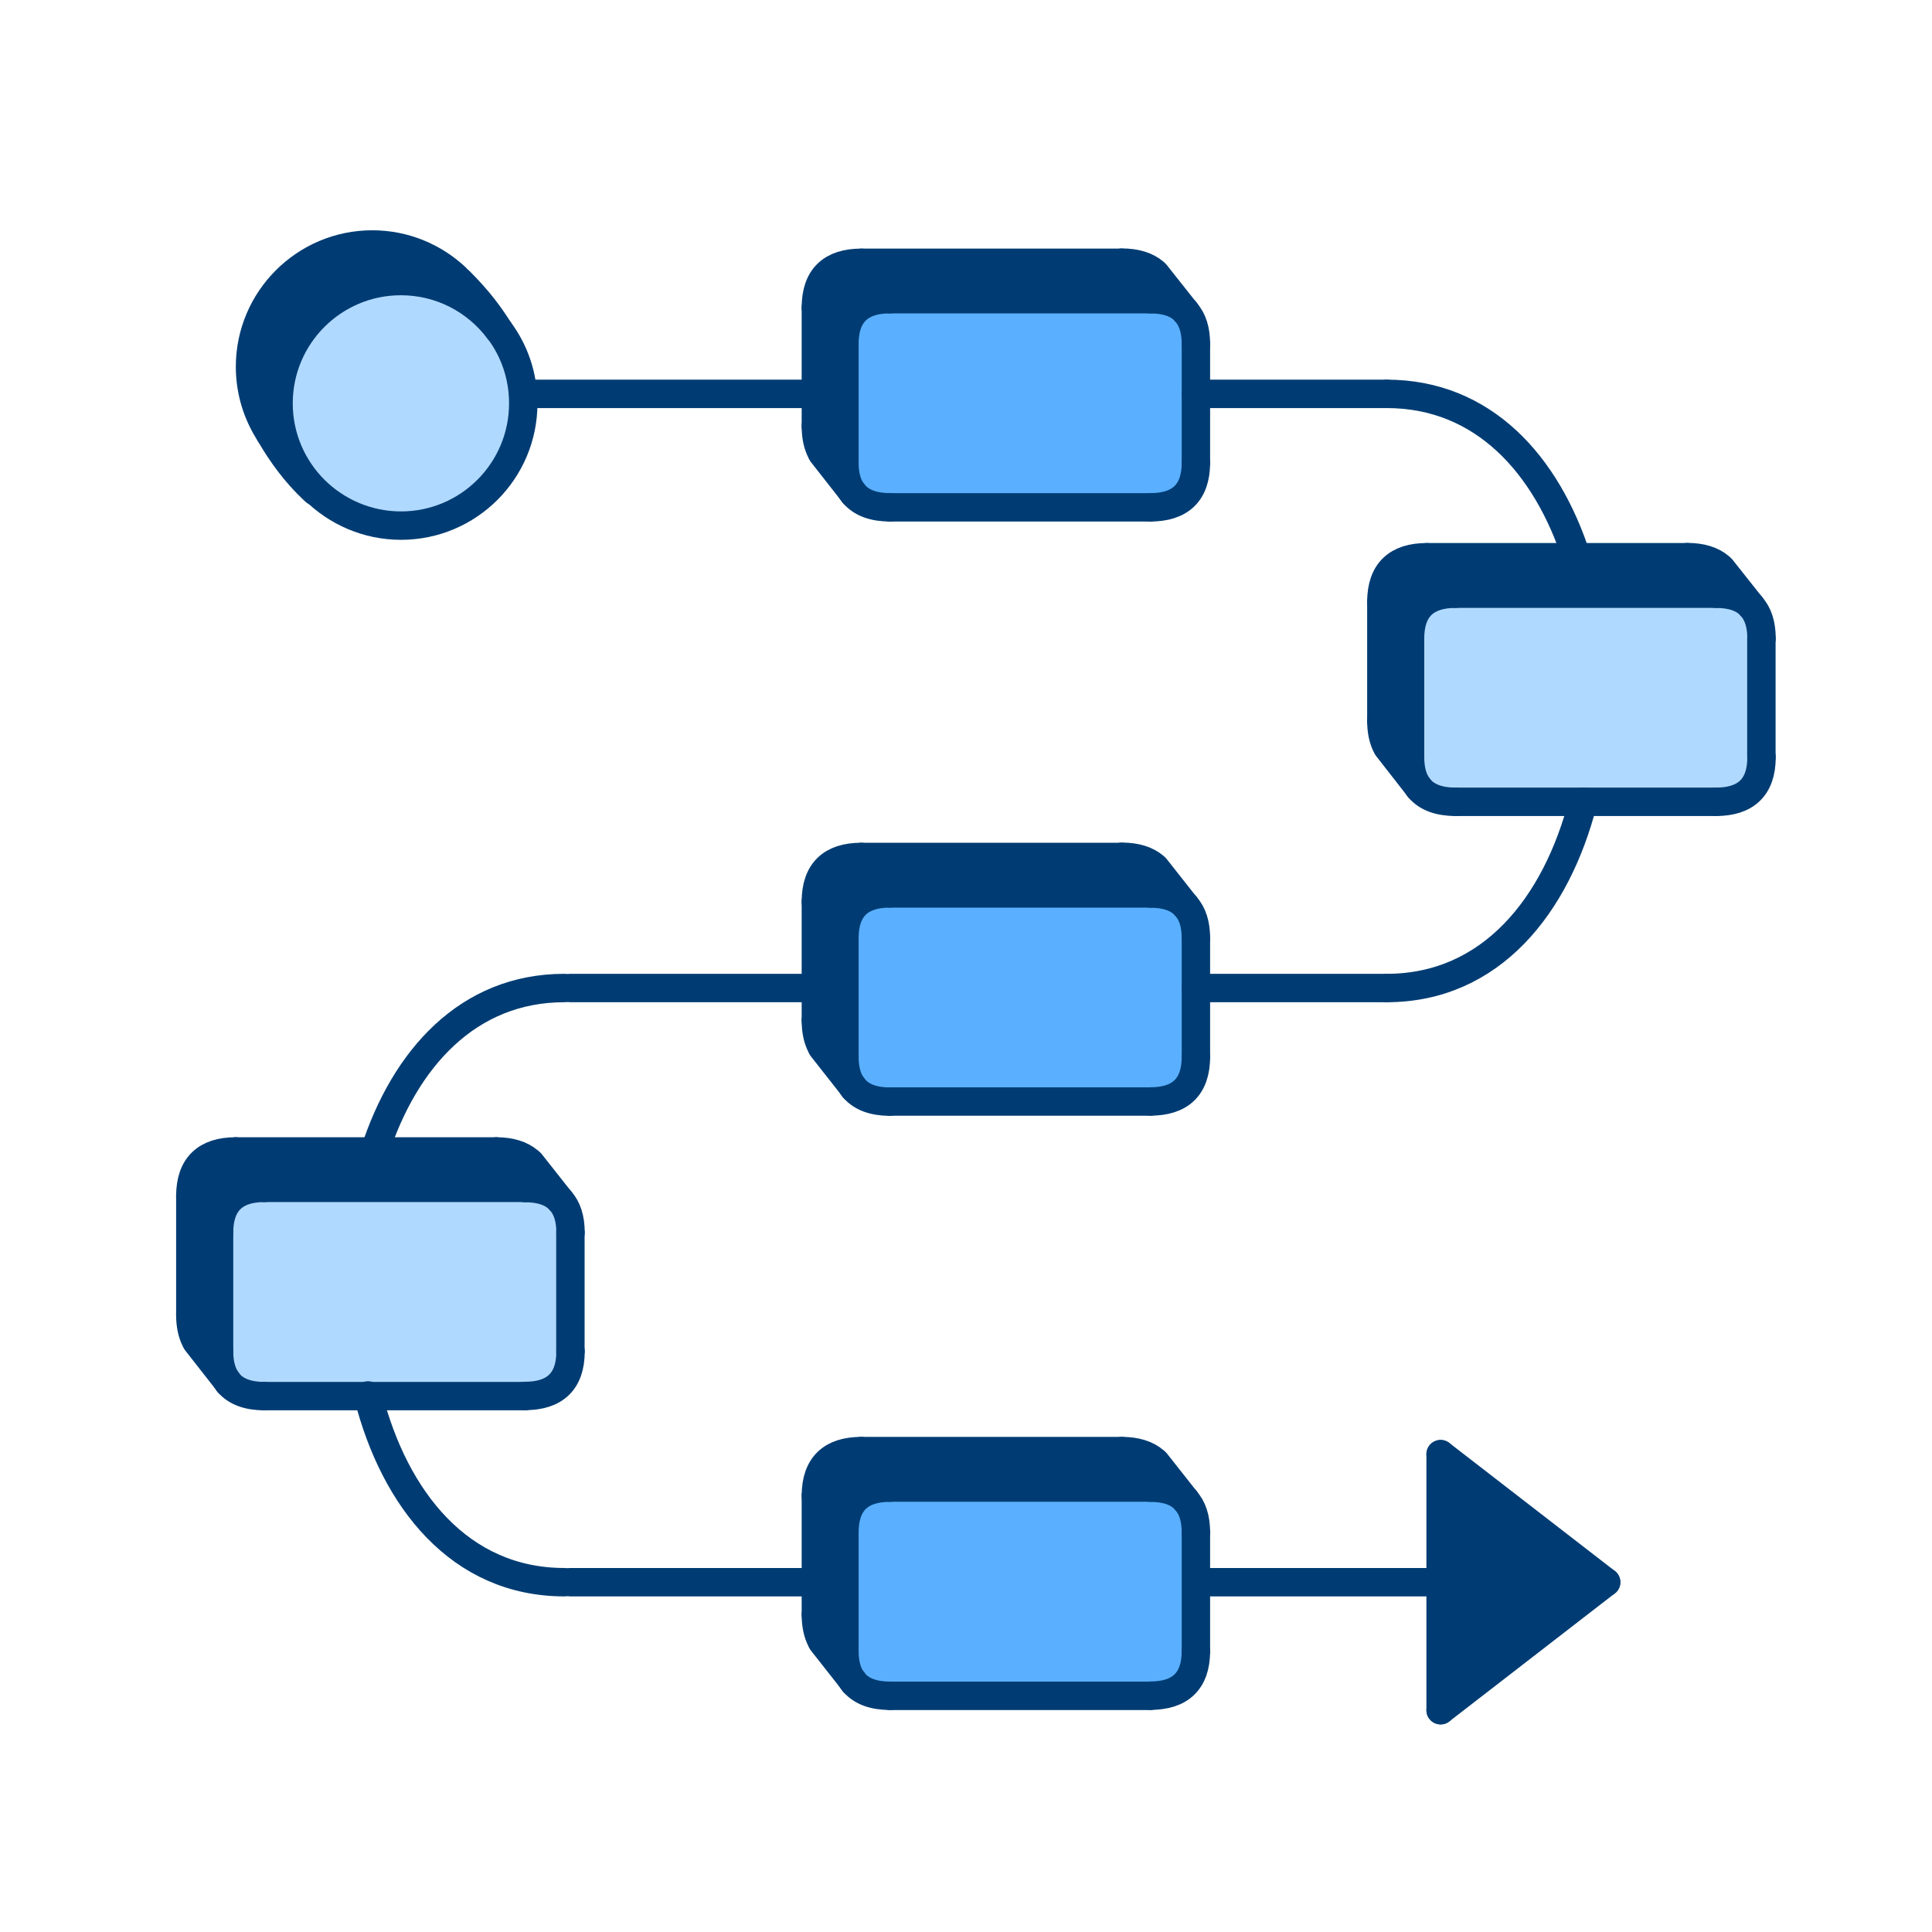
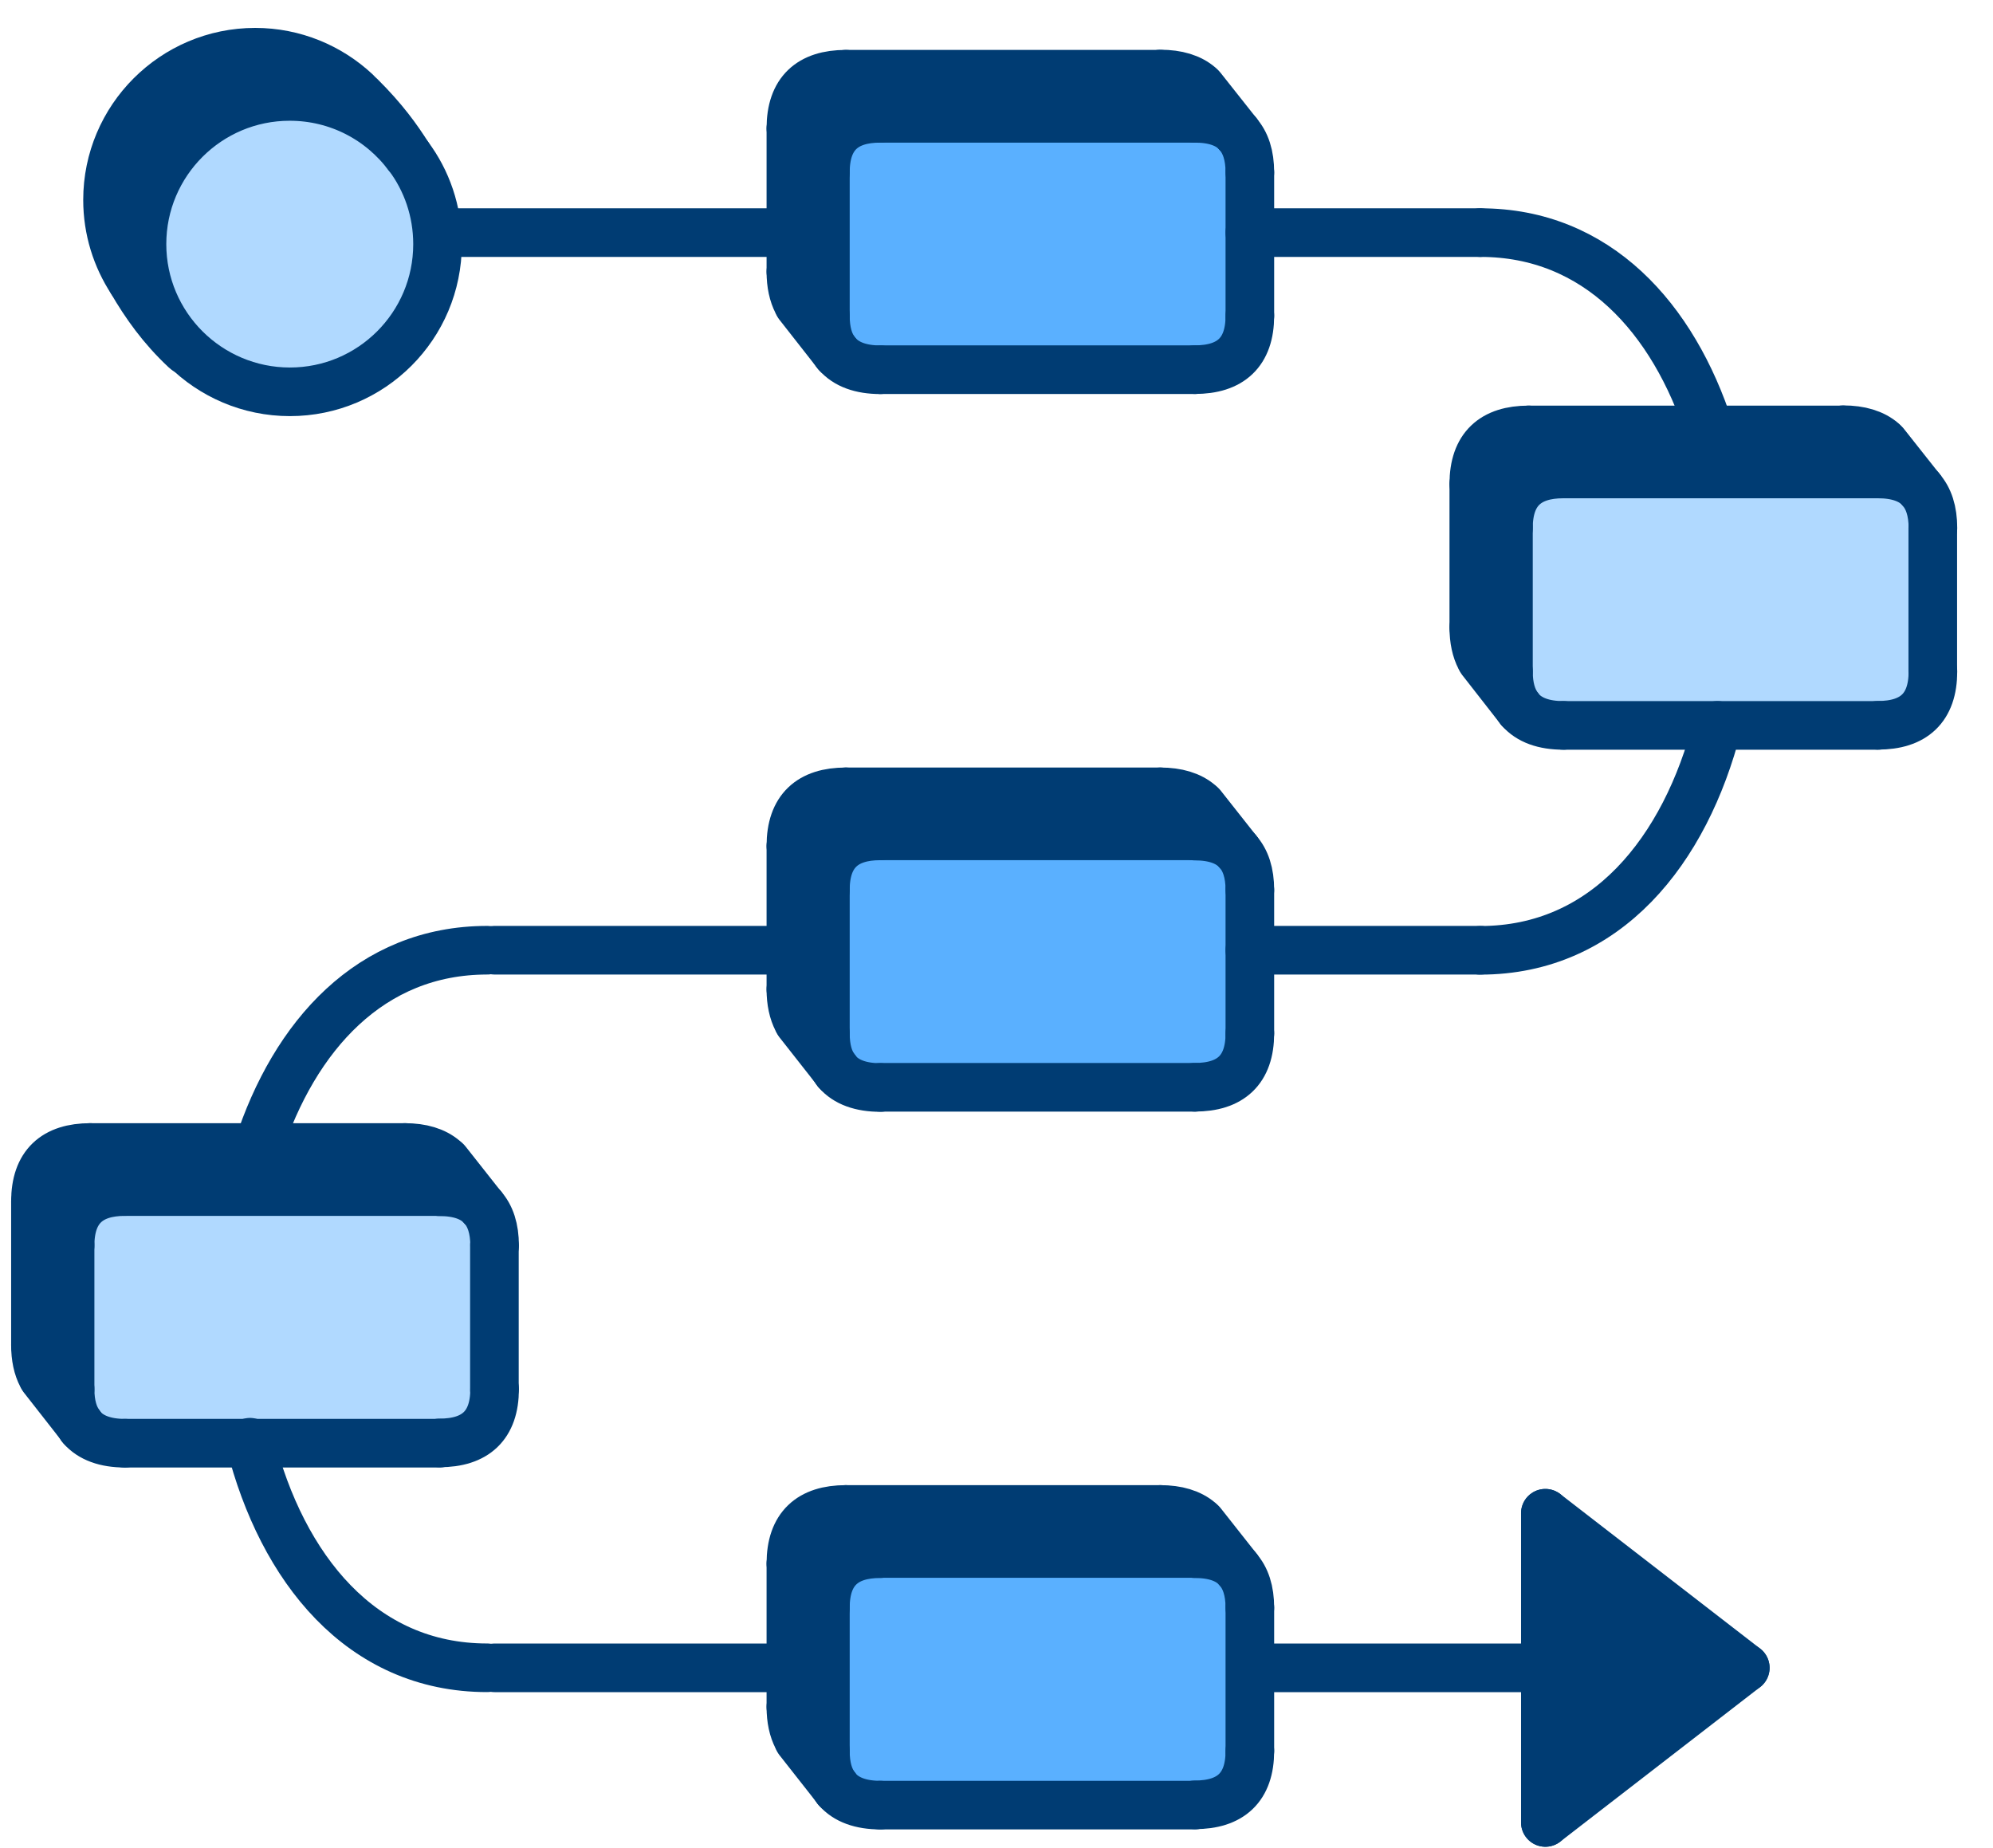
- <svg xmlns="http://www.w3.org/2000/svg" id="Layer_1" x="0" y="0" version="1.1" viewBox="0 0 68 68" style="enable-background:new 0 0 68 68" xml:space="preserve">
-   <style type="text/css">.st0{fill:#5ab0ff}.st1{fill:#b0d9ff}.st2{fill:#003c73}.st3{fill:none;stroke:#003c73;stroke-linecap:round;stroke-linejoin:round}</style>
-   <path d="M42.092,53.935v4.182c0,1.066-0.564,1.569-1.602,1.569h-9.171c-0.568,0-0.991-0.155-1.264-0.465l-0.042-0.056 c-0.197-0.254-0.291-0.601-0.291-1.048v-4.182c0-1.071,0.564-1.574,1.597-1.574h9.171c0.55,0,0.968,0.141,1.236,0.432v0.009 C41.97,53.061,42.092,53.437,42.092,53.935z" class="st0" />
-   <path d="M42.092,33.019v4.182c0,1.066-0.564,1.569-1.602,1.569h-9.171c-0.568,0-0.991-0.155-1.264-0.465l-0.042-0.056 c-0.197-0.254-0.291-0.601-0.291-1.048v-4.182c0-1.071,0.564-1.574,1.597-1.574h9.171c0.55,0,0.968,0.141,1.236,0.432v0.009 C41.97,32.145,42.092,32.521,42.092,33.019z" class="st0" />
-   <path d="M42.092,12.105v4.182c0,1.067-0.564,1.569-1.602,1.569h-9.171c-0.568,0-0.991-0.155-1.264-0.465l-0.042-0.056 c-0.197-0.254-0.291-0.601-0.291-1.048v-4.182c0-1.071,0.564-1.574,1.597-1.574h9.171c0.55,0,0.968,0.141,1.236,0.432v0.009 C41.97,11.231,42.092,11.607,42.092,12.105z" class="st0" />
-   <path d="M12.958,49.139H9.308c-0.569,0-0.991-0.155-1.264-0.465l-0.042-0.056C7.804,48.364,7.71,48.016,7.71,47.57 v-4.182c0-1.071,0.564-1.574,1.597-1.574h9.171c0.55,0,0.968,0.141,1.236,0.432v0.009c0.244,0.258,0.366,0.634,0.366,1.132v4.182 c0,1.067-0.564,1.569-1.602,1.569H12.958z" class="st1" />
-   <path d="M62,22.471v4.181c0,1.067-0.564,1.569-1.602,1.569h-9.171c-0.568,0-0.991-0.155-1.264-0.465L49.92,27.7 c-0.197-0.254-0.291-0.601-0.291-1.048v-4.181c0-1.071,0.564-1.574,1.597-1.574h9.171c0.55,0,0.968,0.141,1.236,0.432v0.009 C61.878,21.597,62,21.972,62,22.471z" class="st1" />
-   <path d="M17.567,11.626c0.536,0.714,0.85,1.607,0.85,2.57c0,2.377-1.926,4.304-4.304,4.304 c-1.184,0-2.265-0.484-3.045-1.259c-0.78-0.78-1.264-1.856-1.264-3.045c0-2.377,1.931-4.304,4.304-4.304 c1.414,0,2.664,0.677,3.449,1.729c0,0,0.005,0,0.005,0.005H17.567z" class="st1" />
-   <path d="M56.531,55.687l-5.826,4.506v-9.012L56.531,55.687z" class="st2" />
-   <path d="M29.722,53.936v4.181c0,0.446,0.099,0.794,0.291,1.048l-1.071-1.372l-0.038-0.07 c-0.127-0.235-0.188-0.531-0.188-0.893v-4.182c0-1.071,0.564-1.574,1.597-1.574h9.171c0.489,0,0.874,0.113,1.142,0.348l0.066,0.066 l1.034,1.311c-0.268-0.291-0.686-0.432-1.236-0.432h-9.171c-1.038,0-1.597,0.503-1.597,1.574V53.936z" class="st2" />
-   <path d="M18.478,41.809H9.307c-1.038,0-1.597,0.503-1.597,1.574v4.182c0,0.446,0.099,0.794,0.291,1.048L6.929,47.24 l-0.038-0.07c-0.127-0.235-0.188-0.531-0.188-0.893v-4.181c0-1.071,0.564-1.574,1.597-1.574h9.171c0.489,0,0.874,0.113,1.142,0.348 l0.066,0.066l1.034,1.311c-0.268-0.291-0.686-0.432-1.236-0.432V41.809z" class="st2" />
-   <path d="M60.6,20.022l1.034,1.311c-0.268-0.291-0.686-0.432-1.236-0.432h-9.171c-1.038,0-1.597,0.503-1.597,1.574v4.182 c0,0.446,0.099,0.794,0.291,1.048l-1.071-1.372l-0.038-0.071c-0.127-0.235-0.188-0.531-0.188-0.893v-4.181 c0-1.071,0.564-1.574,1.597-1.574h9.171c0.489,0,0.874,0.113,1.142,0.348l0.066,0.066V20.022z" class="st2" />
-   <path d="M29.722,12.107v4.182c0,0.446,0.099,0.794,0.291,1.048l-1.071-1.372l-0.038-0.07 c-0.127-0.235-0.188-0.531-0.188-0.893v-4.177c0-1.071,0.564-1.574,1.597-1.574h9.171c0.489,0,0.874,0.113,1.142,0.348l0.066,0.066 l1.034,1.311c-0.268-0.291-0.686-0.432-1.236-0.432h-9.171c-1.038,0-1.597,0.503-1.597,1.574V12.107z" class="st2" />
-   <path d="M16.045,9.766l0.127,0.127c0.677,0.677,1.071,1.222,1.391,1.729c-0.785-1.052-2.034-1.729-3.449-1.729 c-2.377,0-4.304,1.931-4.304,4.304c0,1.189,0.484,2.265,1.264,3.045l-0.019,0.019c-0.667-0.625-1.146-1.297-1.55-1.992 C9.063,14.591,8.8,13.783,8.8,12.909c0-2.373,1.931-4.304,4.304-4.304c1.132,0,2.166,0.442,2.937,1.161H16.045z" class="st2" />
-   <path d="M29.722,33.018v4.182c0,0.446,0.099,0.794,0.291,1.048l-1.071-1.372l-0.038-0.07 c-0.127-0.235-0.188-0.531-0.188-0.893V31.73c0-1.071,0.564-1.574,1.597-1.574h9.171c0.489,0,0.874,0.113,1.142,0.348l0.066,0.066 l1.034,1.311c-0.268-0.291-0.686-0.432-1.236-0.432h-9.171c-1.038,0-1.597,0.503-1.597,1.574V33.018z" class="st2" />
-   <path d="M17.567,11.626c0.536,0.714,0.85,1.607,0.85,2.57c0,2.377-1.926,4.304-4.304,4.304 c-1.184,0-2.265-0.484-3.045-1.259c-0.78-0.78-1.264-1.856-1.264-3.045c0-2.377,1.931-4.304,4.304-4.304 c1.414,0,2.664,0.677,3.449,1.729" class="st3" />
-   <path d="M31.323,10.531h9.167" class="st3" />
-   <path d="M31.323,17.857h9.167" class="st3" />
-   <path d="M42.092,12.106v1.757v2.424" class="st3" />
-   <path d="M29.721,12.106v4.182" class="st3" />
-   <path d="M29.721,12.105c0-1.071,0.564-1.574,1.597-1.574" class="st3" />
-   <path d="M41.726,10.964c-0.268-0.291-0.686-0.432-1.236-0.432" class="st3" />
-   <path d="M42.092,12.105c0-0.493-0.122-0.869-0.362-1.132" class="st3" />
-   <path d="M30.06,17.391c0.268,0.31,0.695,0.465,1.264,0.465" class="st3" />
-   <path d="M29.721,16.287c0,0.446,0.099,0.794,0.291,1.048" class="st3" />
-   <path d="M42.092,16.287c0,1.067-0.564,1.569-1.602,1.569" class="st3" />
-   <path d="M9.505,15.268C9.063,14.591,8.8,13.783,8.8,12.909c0-2.373,1.931-4.304,4.304-4.304 c1.132,0,2.166,0.442,2.937,1.161" class="st3" />
-   <path d="M30.314,9.25h9.171" class="st3" />
-   <path d="M28.716,10.822v4.177" class="st3" />
-   <path d="M28.716,10.824c0-1.071,0.564-1.574,1.597-1.574" class="st3" />
-   <path d="M40.627,9.592c-0.268-0.23-0.653-0.348-1.142-0.348" class="st3" />
-   <path d="M28.716,15c0,0.362,0.066,0.658,0.188,0.893" class="st3" />
-   <path d="M17.567,11.626c0,0,0,0-0.005-0.005c-0.319-0.507-0.714-1.057-1.391-1.729" class="st3" />
-   <path d="M11.092,17.293c0,0-0.023-0.024-0.038-0.033c-0.667-0.625-1.146-1.297-1.551-1.992" class="st3" />
-   <path d="M30.059,17.391l-0.042-0.056l-1.076-1.372" class="st3" />
-   <path d="M41.731,10.974l-0.005-0.009l-1.034-1.306" class="st3" />
-   <path d="M51.227,20.896h9.171" class="st3" />
-   <path d="M51.227,28.221h4.492h4.68" class="st3" />
-   <path d="M61.995,22.471v4.182" class="st3" />
-   <path d="M49.629,22.471v4.182" class="st3" />
-   <path d="M49.629,22.471c0-1.071,0.564-1.574,1.597-1.574" class="st3" />
-   <path d="M61.633,21.329c-0.268-0.291-0.686-0.432-1.236-0.432" class="st3" />
-   <path d="M62,22.47c0-0.493-0.122-0.869-0.362-1.132" class="st3" />
-   <path d="M49.963,27.756c0.268,0.31,0.695,0.465,1.264,0.465" class="st3" />
-   <path d="M49.629,26.652c0,0.446,0.099,0.794,0.291,1.048" class="st3" />
-   <path d="M62,26.652c0,1.067-0.564,1.569-1.602,1.569" class="st3" />
-   <path d="M50.216,19.613h5.272h3.9" class="st3" />
-   <path d="M48.619,21.188v4.182" class="st3" />
-   <path d="M48.619,21.187c0-1.071,0.564-1.574,1.597-1.574" class="st3" />
-   <path d="M60.529,19.957c-0.268-0.23-0.653-0.348-1.142-0.348" class="st3" />
-   <path d="M48.619,25.369c0,0.362,0.066,0.658,0.188,0.893" class="st3" />
-   <path d="M49.962,27.756L49.92,27.7l-1.071-1.372" class="st3" />
-   <path d="M61.638,21.339l-0.005-0.009l-1.034-1.306" class="st3" />
-   <path d="M9.307,41.809h9.171" class="st3" />
-   <path d="M9.307,49.139h3.651h5.521" class="st3" />
-   <path d="M20.076,43.383v4.182" class="st3" />
-   <path d="M7.71,43.383v4.182" class="st3" />
-   <path d="M7.71,43.383c0-1.071,0.564-1.574,1.597-1.574" class="st3" />
-   <path d="M19.715,42.247c-0.268-0.291-0.686-0.432-1.236-0.432" class="st3" />
-   <path d="M20.081,43.382c0-0.493-0.122-0.869-0.362-1.132" class="st3" />
-   <path d="M8.043,48.674c0.268,0.31,0.695,0.465,1.264,0.465" class="st3" />
-   <path d="M7.71,47.564c0,0.446,0.099,0.794,0.291,1.048" class="st3" />
-   <path d="M20.081,47.564c0,1.067-0.564,1.569-1.602,1.569" class="st3" />
-   <path d="M8.297,40.527h4.891h4.28" class="st3" />
-   <path d="M6.699,42.1v4.182" class="st3" />
-   <path d="M6.699,42.101c0-1.071,0.564-1.574,1.597-1.574" class="st3" />
-   <path d="M18.61,40.875c-0.268-0.23-0.653-0.348-1.142-0.348" class="st3" />
-   <path d="M6.699,46.281c0,0.362,0.066,0.658,0.188,0.893" class="st3" />
-   <path d="M8.043,48.674l-0.042-0.061L6.93,47.246" class="st3" />
-   <path d="M19.719,42.256l-0.005-0.009l-1.034-1.311" class="st3" />
-   <path d="M31.323,31.445h9.167" class="st3" />
-   <path d="M31.323,38.77h9.167" class="st3" />
-   <path d="M42.092,33.018v4.182" class="st3" />
-   <path d="M29.721,33.018v4.182" class="st3" />
-   <path d="M29.721,33.019c0-1.071,0.564-1.574,1.597-1.574" class="st3" />
-   <path d="M41.726,31.882c-0.268-0.291-0.686-0.432-1.236-0.432" class="st3" />
-   <path d="M42.092,33.019c0-0.493-0.122-0.869-0.362-1.132" class="st3" />
-   <path d="M30.06,38.309c0.268,0.31,0.695,0.465,1.264,0.465" class="st3" />
-   <path d="M29.721,37.199c0,0.446,0.099,0.794,0.291,1.048" class="st3" />
-   <path d="M42.092,37.199c0,1.067-0.564,1.569-1.602,1.569" class="st3" />
-   <path d="M30.314,30.162h9.171" class="st3" />
-   <path d="M28.716,31.736v4.182" class="st3" />
-   <path d="M28.716,31.736c0-1.071,0.564-1.574,1.597-1.574" class="st3" />
-   <path d="M40.627,30.504c-0.268-0.23-0.653-0.348-1.142-0.348" class="st3" />
-   <path d="M28.716,35.918c0,0.362,0.066,0.658,0.188,0.893" class="st3" />
-   <path d="M30.059,38.309l-0.042-0.061l-1.076-1.367" class="st3" />
-   <path d="M41.731,31.891l-0.005-0.009l-1.034-1.311" class="st3" />
-   <path d="M31.323,52.357h9.167" class="st3" />
-   <path d="M31.323,59.688h9.167" class="st3" />
-   <path d="M42.092,53.936v4.177" class="st3" />
-   <path d="M29.721,53.936v4.177" class="st3" />
-   <path d="M29.721,53.935c0-1.071,0.564-1.574,1.597-1.574" class="st3" />
-   <path d="M41.726,52.794c-0.268-0.291-0.686-0.432-1.236-0.432" class="st3" />
-   <path d="M42.092,53.935c0-0.493-0.122-0.869-0.362-1.132" class="st3" />
-   <path d="M30.06,59.221c0.268,0.31,0.695,0.465,1.264,0.465" class="st3" />
-   <path d="M29.721,58.113c0,0.446,0.099,0.794,0.291,1.048" class="st3" />
-   <path d="M42.092,58.113c0,1.066-0.564,1.569-1.602,1.569" class="st3" />
-   <path d="M30.314,51.074h9.171" class="st3" />
-   <path d="M28.716,52.648v4.182" class="st3" />
-   <path d="M28.716,52.648c0-1.071,0.564-1.574,1.597-1.574" class="st3" />
-   <path d="M40.627,51.422c-0.268-0.23-0.653-0.348-1.142-0.348" class="st3" />
-   <path d="M28.716,56.83c0,0.362,0.066,0.658,0.188,0.893" class="st3" />
-   <path d="M30.059,59.221l-0.042-0.061l-1.076-1.367" class="st3" />
-   <path d="M41.731,52.803l-0.005-0.009l-1.034-1.311" class="st3" />
-   <path d="M20.081,34.775h8.466" class="st3" />
-   <path d="M42.092,34.775h6.714" class="st3" />
-   <path d="M18.418,13.863h10.191" class="st3" />
-   <path d="M42.092,13.863h6.714" class="st3" />
-   <path d="M20.081,55.688h8.466" class="st3" />
-   <path d="M42.356,55.688h8.213" class="st3" />
-   <path d="M55.488,19.614c-1.052-3.261-3.28-5.751-6.676-5.751" class="st3" />
-   <path d="M48.807,34.775c3.674,0,5.976-2.904,6.911-6.554" class="st3" />
-   <path d="M13.188,40.526c1.057-3.261,3.28-5.751,6.676-5.751" class="st3" />
-   <path d="M19.865,55.688c-3.674,0-5.976-2.904-6.907-6.554c0-0.005,0-0.014-0.005-0.019" class="st3" />
-   <path d="M50.705,51.182v9.012" class="st3" />
-   <path d="M50.705,51.182l5.826,4.506" class="st3" />
-   <path d="M50.705,60.193l5.826-4.506" class="st3" />
+ <svg xmlns="http://www.w3.org/2000/svg" width="41" height="38" viewBox="0 0 41 38" fill="none">
+   <path d="M25.712 33.072V36.024C25.712 36.777 25.314 37.131 24.581 37.131H18.107C17.706 37.131 17.408 37.022 17.215 36.803L17.185 36.763C17.046 36.584 16.98 36.339 16.98 36.024V33.072C16.98 32.316 17.378 31.961 18.107 31.961H24.581C24.969 31.961 25.264 32.06 25.453 32.266V32.273C25.626 32.455 25.712 32.72 25.712 33.072Z" fill="#5AB0FF" />
+   <path d="M25.712 18.306V21.258C25.712 22.011 25.314 22.366 24.581 22.366H18.107C17.706 22.366 17.408 22.256 17.215 22.038L17.185 21.998C17.046 21.819 16.98 21.573 16.98 21.258V18.306C16.98 17.55 17.378 17.195 18.107 17.195H24.581C24.969 17.195 25.264 17.295 25.453 17.5V17.507C25.626 17.689 25.712 17.955 25.712 18.306Z" fill="#5AB0FF" />
+   <path d="M25.712 3.545V6.496C25.712 7.249 25.314 7.604 24.581 7.604H18.107C17.706 7.604 17.408 7.495 17.215 7.276L17.185 7.236C17.046 7.057 16.98 6.811 16.98 6.496V3.545C16.98 2.788 17.378 2.434 18.107 2.434H24.581C24.969 2.434 25.264 2.533 25.453 2.739V2.745C25.626 2.928 25.712 3.193 25.712 3.545Z" fill="#5AB0FF" />
+   <path d="M5.147 29.686H2.57C2.169 29.686 1.87 29.577 1.678 29.358L1.648 29.318C1.509 29.139 1.442 28.893 1.442 28.578V25.627C1.442 24.87 1.84 24.516 2.57 24.516H9.044C9.432 24.516 9.727 24.615 9.916 24.821V24.827C10.089 25.01 10.175 25.275 10.175 25.627V28.578C10.175 29.331 9.777 29.686 9.044 29.686H5.147Z" fill="#B0D9FF" />
+   <path d="M39.764 10.861V13.813C39.764 14.566 39.366 14.921 38.633 14.921H32.16C31.758 14.921 31.46 14.811 31.267 14.592L31.238 14.552C31.098 14.373 31.032 14.128 31.032 13.813V10.861C31.032 10.105 31.43 9.75 32.16 9.75H38.633C39.022 9.75 39.317 9.85 39.506 10.055V10.062C39.678 10.244 39.764 10.509 39.764 10.861Z" fill="#B0D9FF" />
+   <path d="M8.4 3.208C8.778 3.712 9.001 4.342 9.001 5.022C9.001 6.7 7.641 8.06 5.963 8.06C5.127 8.06 4.364 7.719 3.814 7.171C3.263 6.621 2.921 5.861 2.921 5.022C2.921 3.344 4.284 1.984 5.959 1.984C6.958 1.984 7.84 2.462 8.394 3.205C8.394 3.205 8.397 3.205 8.397 3.208H8.4Z" fill="#B0D9FF" />
+   <path d="M35.904 34.309L31.791 37.49V31.129L35.904 34.309Z" fill="#003C73" />
+   <path d="M16.98 33.071V36.022C16.98 36.337 17.049 36.583 17.185 36.762L16.429 35.793L16.403 35.744C16.313 35.578 16.27 35.369 16.27 35.114V32.162C16.27 31.406 16.668 31.051 17.398 31.051H23.872C24.216 31.051 24.488 31.13 24.677 31.296L24.724 31.343L25.453 32.268C25.265 32.062 24.969 31.963 24.581 31.963H18.107C17.374 31.963 16.98 32.318 16.98 33.074V33.071Z" fill="#003C73" />
+   <path d="M9.043 24.51H2.569C1.836 24.51 1.442 24.865 1.442 25.621V28.573C1.442 28.888 1.511 29.134 1.647 29.313L0.891 28.344L0.865 28.294C0.775 28.129 0.732 27.92 0.732 27.664V24.713C0.732 23.956 1.13 23.602 1.86 23.602H8.333C8.678 23.602 8.95 23.681 9.139 23.847L9.186 23.893L9.915 24.819C9.726 24.613 9.431 24.514 9.043 24.514V24.51Z" fill="#003C73" />
+   <path d="M38.776 9.132L39.506 10.058C39.317 9.852 39.022 9.752 38.633 9.752H32.16C31.427 9.752 31.032 10.107 31.032 10.864V13.815C31.032 14.13 31.102 14.376 31.238 14.555L30.482 13.586L30.455 13.537C30.365 13.371 30.322 13.162 30.322 12.906V9.955C30.322 9.199 30.72 8.844 31.45 8.844H37.924C38.269 8.844 38.541 8.923 38.73 9.089L38.776 9.136V9.132Z" fill="#003C73" />
+   <path d="M16.98 3.544V6.496C16.98 6.811 17.049 7.056 17.185 7.235L16.429 6.267L16.403 6.217C16.313 6.051 16.27 5.842 16.27 5.587V2.638C16.27 1.882 16.668 1.527 17.398 1.527H23.872C24.216 1.527 24.488 1.607 24.677 1.773L24.724 1.819L25.453 2.745C25.265 2.539 24.969 2.439 24.581 2.439H18.107C17.374 2.439 16.98 2.794 16.98 3.55V3.544Z" fill="#003C73" />
+   <path d="M7.326 1.893L7.415 1.983C7.893 2.461 8.171 2.845 8.397 3.203C7.843 2.461 6.961 1.983 5.963 1.983C4.285 1.983 2.925 3.346 2.925 5.021C2.925 5.86 3.266 6.619 3.817 7.17L3.804 7.183C3.333 6.742 2.994 6.268 2.709 5.777C2.397 5.3 2.212 4.729 2.212 4.112C2.212 2.437 3.575 1.074 5.25 1.074C6.049 1.074 6.779 1.386 7.322 1.893H7.326Z" fill="#003C73" />
+   <path d="M16.98 18.309V21.261C16.98 21.576 17.049 21.821 17.185 22L16.429 21.032L16.403 20.982C16.313 20.816 16.27 20.607 16.27 20.352V17.4C16.27 16.644 16.668 16.289 17.398 16.289H23.872C24.216 16.289 24.488 16.369 24.677 16.535L24.724 16.581L25.453 17.506C25.265 17.301 24.969 17.201 24.581 17.201H18.107C17.374 17.201 16.98 17.556 16.98 18.312V18.309Z" fill="#003C73" />
+   <path d="M8.4 3.208C8.778 3.712 9.001 4.342 9.001 5.022C9.001 6.7 7.641 8.06 5.963 8.06C5.127 8.06 4.364 7.719 3.814 7.171C3.263 6.621 2.921 5.861 2.921 5.022C2.921 3.344 4.284 1.984 5.959 1.984C6.958 1.984 7.84 2.462 8.394 3.205" stroke="#003C73" stroke-linecap="round" stroke-linejoin="round" />
+   <path d="M18.111 2.434H24.581" stroke="#003C73" stroke-linecap="round" stroke-linejoin="round" />
+   <path d="M18.111 7.605H24.581" stroke="#003C73" stroke-linecap="round" stroke-linejoin="round" />
+   <path d="M25.712 3.547V4.787V6.499" stroke="#003C73" stroke-linecap="round" stroke-linejoin="round" />
+   <path d="M16.98 3.547V6.499" stroke="#003C73" stroke-linecap="round" stroke-linejoin="round" />
+   <path d="M16.98 3.545C16.98 2.788 17.378 2.434 18.107 2.434" stroke="#003C73" stroke-linecap="round" stroke-linejoin="round" />
+   <path d="M25.453 2.739C25.265 2.533 24.969 2.434 24.581 2.434" stroke="#003C73" stroke-linecap="round" stroke-linejoin="round" />
+   <path d="M25.712 3.545C25.712 3.197 25.626 2.932 25.457 2.746" stroke="#003C73" stroke-linecap="round" stroke-linejoin="round" />
+   <path d="M17.219 7.277C17.408 7.496 17.71 7.606 18.111 7.606" stroke="#003C73" stroke-linecap="round" stroke-linejoin="round" />
+   <path d="M16.98 6.496C16.98 6.811 17.049 7.057 17.185 7.236" stroke="#003C73" stroke-linecap="round" stroke-linejoin="round" />
+   <path d="M25.712 6.496C25.712 7.249 25.314 7.604 24.581 7.604" stroke="#003C73" stroke-linecap="round" stroke-linejoin="round" />
+   <path d="M2.709 5.777C2.397 5.3 2.212 4.729 2.212 4.112C2.212 2.437 3.575 1.074 5.25 1.074C6.049 1.074 6.779 1.386 7.322 1.893" stroke="#003C73" stroke-linecap="round" stroke-linejoin="round" />
+   <path d="M17.398 1.527H23.872" stroke="#003C73" stroke-linecap="round" stroke-linejoin="round" />
+   <path d="M16.27 2.641V5.589" stroke="#003C73" stroke-linecap="round" stroke-linejoin="round" />
+   <path d="M16.27 2.638C16.27 1.882 16.668 1.527 17.398 1.527" stroke="#003C73" stroke-linecap="round" stroke-linejoin="round" />
+   <path d="M24.678 1.769C24.489 1.606 24.217 1.523 23.872 1.523" stroke="#003C73" stroke-linecap="round" stroke-linejoin="round" />
+   <path d="M16.27 5.59C16.27 5.845 16.317 6.054 16.403 6.22" stroke="#003C73" stroke-linecap="round" stroke-linejoin="round" />
+   <path d="M8.4 3.208C8.4 3.208 8.4 3.208 8.397 3.205C8.171 2.847 7.893 2.459 7.415 1.984" stroke="#003C73" stroke-linecap="round" stroke-linejoin="round" />
+   <path d="M3.83 7.207C3.83 7.207 3.813 7.19 3.803 7.184C3.332 6.742 2.994 6.268 2.709 5.777" stroke="#003C73" stroke-linecap="round" stroke-linejoin="round" />
+   <path d="M17.218 7.278L17.188 7.238L16.429 6.27" stroke="#003C73" stroke-linecap="round" stroke-linejoin="round" />
+   <path d="M25.457 2.745L25.454 2.738L24.724 1.816" stroke="#003C73" stroke-linecap="round" stroke-linejoin="round" />
+   <path d="M32.16 9.75H38.634" stroke="#003C73" stroke-linecap="round" stroke-linejoin="round" />
+   <path d="M32.16 14.922H35.331H38.634" stroke="#003C73" stroke-linecap="round" stroke-linejoin="round" />
+   <path d="M39.761 10.863V13.815" stroke="#003C73" stroke-linecap="round" stroke-linejoin="round" />
+   <path d="M31.032 10.863V13.815" stroke="#003C73" stroke-linecap="round" stroke-linejoin="round" />
+   <path d="M31.032 10.861C31.032 10.105 31.43 9.75 32.16 9.75" stroke="#003C73" stroke-linecap="round" stroke-linejoin="round" />
+   <path d="M39.506 10.055C39.317 9.85 39.022 9.75 38.633 9.75" stroke="#003C73" stroke-linecap="round" stroke-linejoin="round" />
+   <path d="M39.764 10.862C39.764 10.514 39.678 10.248 39.509 10.062" stroke="#003C73" stroke-linecap="round" stroke-linejoin="round" />
+   <path d="M31.268 14.594C31.457 14.813 31.759 14.922 32.16 14.922" stroke="#003C73" stroke-linecap="round" stroke-linejoin="round" />
+   <path d="M31.032 13.812C31.032 14.128 31.102 14.373 31.238 14.552" stroke="#003C73" stroke-linecap="round" stroke-linejoin="round" />
+   <path d="M39.764 13.812C39.764 14.565 39.367 14.92 38.633 14.92" stroke="#003C73" stroke-linecap="round" stroke-linejoin="round" />
+   <path d="M31.447 8.844H35.168H37.92" stroke="#003C73" stroke-linecap="round" stroke-linejoin="round" />
+   <path d="M30.319 9.957V12.909" stroke="#003C73" stroke-linecap="round" stroke-linejoin="round" />
+   <path d="M30.319 9.955C30.319 9.199 30.717 8.844 31.447 8.844" stroke="#003C73" stroke-linecap="round" stroke-linejoin="round" />
+   <path d="M38.727 9.085C38.538 8.923 38.266 8.84 37.921 8.84" stroke="#003C73" stroke-linecap="round" stroke-linejoin="round" />
+   <path d="M30.319 12.906C30.319 13.162 30.366 13.371 30.452 13.536" stroke="#003C73" stroke-linecap="round" stroke-linejoin="round" />
+   <path d="M31.267 14.594L31.237 14.554L30.481 13.586" stroke="#003C73" stroke-linecap="round" stroke-linejoin="round" />
+   <path d="M39.509 10.061L39.505 10.055L38.776 9.133" stroke="#003C73" stroke-linecap="round" stroke-linejoin="round" />
+   <path d="M2.57 24.512H9.043" stroke="#003C73" stroke-linecap="round" stroke-linejoin="round" />
+   <path d="M2.57 29.688H5.147H9.043" stroke="#003C73" stroke-linecap="round" stroke-linejoin="round" />
+   <path d="M10.171 25.625V28.577" stroke="#003C73" stroke-linecap="round" stroke-linejoin="round" />
+   <path d="M1.442 25.625V28.577" stroke="#003C73" stroke-linecap="round" stroke-linejoin="round" />
+   <path d="M1.442 25.623C1.442 24.867 1.84 24.512 2.57 24.512" stroke="#003C73" stroke-linecap="round" stroke-linejoin="round" />
+   <path d="M9.916 24.821C9.727 24.615 9.432 24.516 9.044 24.516" stroke="#003C73" stroke-linecap="round" stroke-linejoin="round" />
+   <path d="M10.175 25.623C10.175 25.275 10.089 25.01 9.919 24.824" stroke="#003C73" stroke-linecap="round" stroke-linejoin="round" />
+   <path d="M1.677 29.359C1.867 29.578 2.168 29.688 2.57 29.688" stroke="#003C73" stroke-linecap="round" stroke-linejoin="round" />
+   <path d="M1.442 28.574C1.442 28.889 1.512 29.135 1.648 29.314" stroke="#003C73" stroke-linecap="round" stroke-linejoin="round" />
+   <path d="M10.175 28.574C10.175 29.327 9.777 29.682 9.044 29.682" stroke="#003C73" stroke-linecap="round" stroke-linejoin="round" />
+   <path d="M1.857 23.605H5.309H8.331" stroke="#003C73" stroke-linecap="round" stroke-linejoin="round" />
+   <path d="M0.729 24.719V27.671" stroke="#003C73" stroke-linecap="round" stroke-linejoin="round" />
+   <path d="M0.729 24.716C0.729 23.96 1.127 23.605 1.857 23.605" stroke="#003C73" stroke-linecap="round" stroke-linejoin="round" />
+   <path d="M9.136 23.851C8.947 23.688 8.675 23.605 8.33 23.605" stroke="#003C73" stroke-linecap="round" stroke-linejoin="round" />
+   <path d="M0.729 27.668C0.729 27.923 0.775 28.132 0.862 28.298" stroke="#003C73" stroke-linecap="round" stroke-linejoin="round" />
+   <path d="M1.678 29.356L1.648 29.313L0.892 28.348" stroke="#003C73" stroke-linecap="round" stroke-linejoin="round" />
+   <path d="M9.919 24.826L9.916 24.82L9.186 23.895" stroke="#003C73" stroke-linecap="round" stroke-linejoin="round" />
+   <path d="M18.111 17.195H24.581" stroke="#003C73" stroke-linecap="round" stroke-linejoin="round" />
+   <path d="M18.111 22.367H24.581" stroke="#003C73" stroke-linecap="round" stroke-linejoin="round" />
+   <path d="M25.712 18.309V21.26" stroke="#003C73" stroke-linecap="round" stroke-linejoin="round" />
+   <path d="M16.98 18.309V21.26" stroke="#003C73" stroke-linecap="round" stroke-linejoin="round" />
+   <path d="M16.98 18.306C16.98 17.55 17.378 17.195 18.107 17.195" stroke="#003C73" stroke-linecap="round" stroke-linejoin="round" />
+   <path d="M25.453 17.504C25.265 17.299 24.969 17.199 24.581 17.199" stroke="#003C73" stroke-linecap="round" stroke-linejoin="round" />
+   <path d="M25.712 18.307C25.712 17.959 25.626 17.694 25.457 17.508" stroke="#003C73" stroke-linecap="round" stroke-linejoin="round" />
+   <path d="M17.219 22.043C17.408 22.262 17.71 22.371 18.111 22.371" stroke="#003C73" stroke-linecap="round" stroke-linejoin="round" />
+   <path d="M16.98 21.258C16.98 21.573 17.049 21.818 17.185 21.997" stroke="#003C73" stroke-linecap="round" stroke-linejoin="round" />
+   <path d="M25.712 21.258C25.712 22.011 25.314 22.366 24.581 22.366" stroke="#003C73" stroke-linecap="round" stroke-linejoin="round" />
+   <path d="M17.398 16.289H23.872" stroke="#003C73" stroke-linecap="round" stroke-linejoin="round" />
+   <path d="M16.27 17.402V20.354" stroke="#003C73" stroke-linecap="round" stroke-linejoin="round" />
+   <path d="M16.27 17.4C16.27 16.644 16.668 16.289 17.398 16.289" stroke="#003C73" stroke-linecap="round" stroke-linejoin="round" />
+   <path d="M24.678 16.535C24.489 16.372 24.217 16.289 23.872 16.289" stroke="#003C73" stroke-linecap="round" stroke-linejoin="round" />
+   <path d="M16.27 20.352C16.27 20.607 16.317 20.816 16.403 20.982" stroke="#003C73" stroke-linecap="round" stroke-linejoin="round" />
+   <path d="M17.218 22.04L17.188 21.996L16.429 21.031" stroke="#003C73" stroke-linecap="round" stroke-linejoin="round" />
+   <path d="M25.457 17.51L25.454 17.503L24.724 16.578" stroke="#003C73" stroke-linecap="round" stroke-linejoin="round" />
+   <path d="M18.111 31.957H24.581" stroke="#003C73" stroke-linecap="round" stroke-linejoin="round" />
+   <path d="M18.111 37.133H24.581" stroke="#003C73" stroke-linecap="round" stroke-linejoin="round" />
+   <path d="M25.712 33.07V36.019" stroke="#003C73" stroke-linecap="round" stroke-linejoin="round" />
+   <path d="M16.98 33.07V36.019" stroke="#003C73" stroke-linecap="round" stroke-linejoin="round" />
+   <path d="M16.98 33.072C16.98 32.316 17.378 31.961 18.107 31.961" stroke="#003C73" stroke-linecap="round" stroke-linejoin="round" />
+   <path d="M25.453 32.266C25.265 32.06 24.969 31.961 24.581 31.961" stroke="#003C73" stroke-linecap="round" stroke-linejoin="round" />
+   <path d="M25.712 33.073C25.712 32.724 25.626 32.459 25.457 32.273" stroke="#003C73" stroke-linecap="round" stroke-linejoin="round" />
+   <path d="M17.219 36.805C17.408 37.024 17.71 37.133 18.111 37.133" stroke="#003C73" stroke-linecap="round" stroke-linejoin="round" />
+   <path d="M16.98 36.02C16.98 36.335 17.049 36.58 17.185 36.759" stroke="#003C73" stroke-linecap="round" stroke-linejoin="round" />
+   <path d="M25.712 36.02C25.712 36.772 25.314 37.127 24.581 37.127" stroke="#003C73" stroke-linecap="round" stroke-linejoin="round" />
+   <path d="M17.398 31.051H23.872" stroke="#003C73" stroke-linecap="round" stroke-linejoin="round" />
+   <path d="M16.27 32.164V35.116" stroke="#003C73" stroke-linecap="round" stroke-linejoin="round" />
+   <path d="M16.27 32.162C16.27 31.406 16.668 31.051 17.398 31.051" stroke="#003C73" stroke-linecap="round" stroke-linejoin="round" />
+   <path d="M24.678 31.296C24.489 31.134 24.217 31.051 23.872 31.051" stroke="#003C73" stroke-linecap="round" stroke-linejoin="round" />
+   <path d="M16.27 35.113C16.27 35.369 16.317 35.578 16.403 35.743" stroke="#003C73" stroke-linecap="round" stroke-linejoin="round" />
+   <path d="M17.218 36.805L17.188 36.762L16.429 35.797" stroke="#003C73" stroke-linecap="round" stroke-linejoin="round" />
+   <path d="M25.457 32.272L25.454 32.265L24.724 31.34" stroke="#003C73" stroke-linecap="round" stroke-linejoin="round" />
+   <path d="M10.175 19.547H16.151" stroke="#003C73" stroke-linecap="round" stroke-linejoin="round" />
+   <path d="M25.712 19.547H30.451" stroke="#003C73" stroke-linecap="round" stroke-linejoin="round" />
+   <path d="M9.001 4.785H16.195" stroke="#003C73" stroke-linecap="round" stroke-linejoin="round" />
+   <path d="M25.712 4.785H30.451" stroke="#003C73" stroke-linecap="round" stroke-linejoin="round" />
+   <path d="M10.175 34.309H16.151" stroke="#003C73" stroke-linecap="round" stroke-linejoin="round" />
+   <path d="M25.898 34.309H31.695" stroke="#003C73" stroke-linecap="round" stroke-linejoin="round" />
+   <path d="M35.168 8.845C34.425 6.543 32.853 4.785 30.455 4.785" stroke="#003C73" stroke-linecap="round" stroke-linejoin="round" />
+   <path d="M30.452 19.549C33.045 19.549 34.67 17.499 35.331 14.922" stroke="#003C73" stroke-linecap="round" stroke-linejoin="round" />
+   <path d="M5.309 23.606C6.055 21.305 7.624 19.547 10.022 19.547" stroke="#003C73" stroke-linecap="round" stroke-linejoin="round" />
+   <path d="M10.022 34.308C7.428 34.308 5.803 32.258 5.147 29.681C5.147 29.678 5.147 29.671 5.143 29.668" stroke="#003C73" stroke-linecap="round" stroke-linejoin="round" />
+   <path d="M31.791 31.129V37.49" stroke="#003C73" stroke-linecap="round" stroke-linejoin="round" />
+   <path d="M31.791 31.129L35.904 34.309" stroke="#003C73" stroke-linecap="round" stroke-linejoin="round" />
+   <path d="M31.791 37.489L35.904 34.309" stroke="#003C73" stroke-linecap="round" stroke-linejoin="round" />
</svg>
